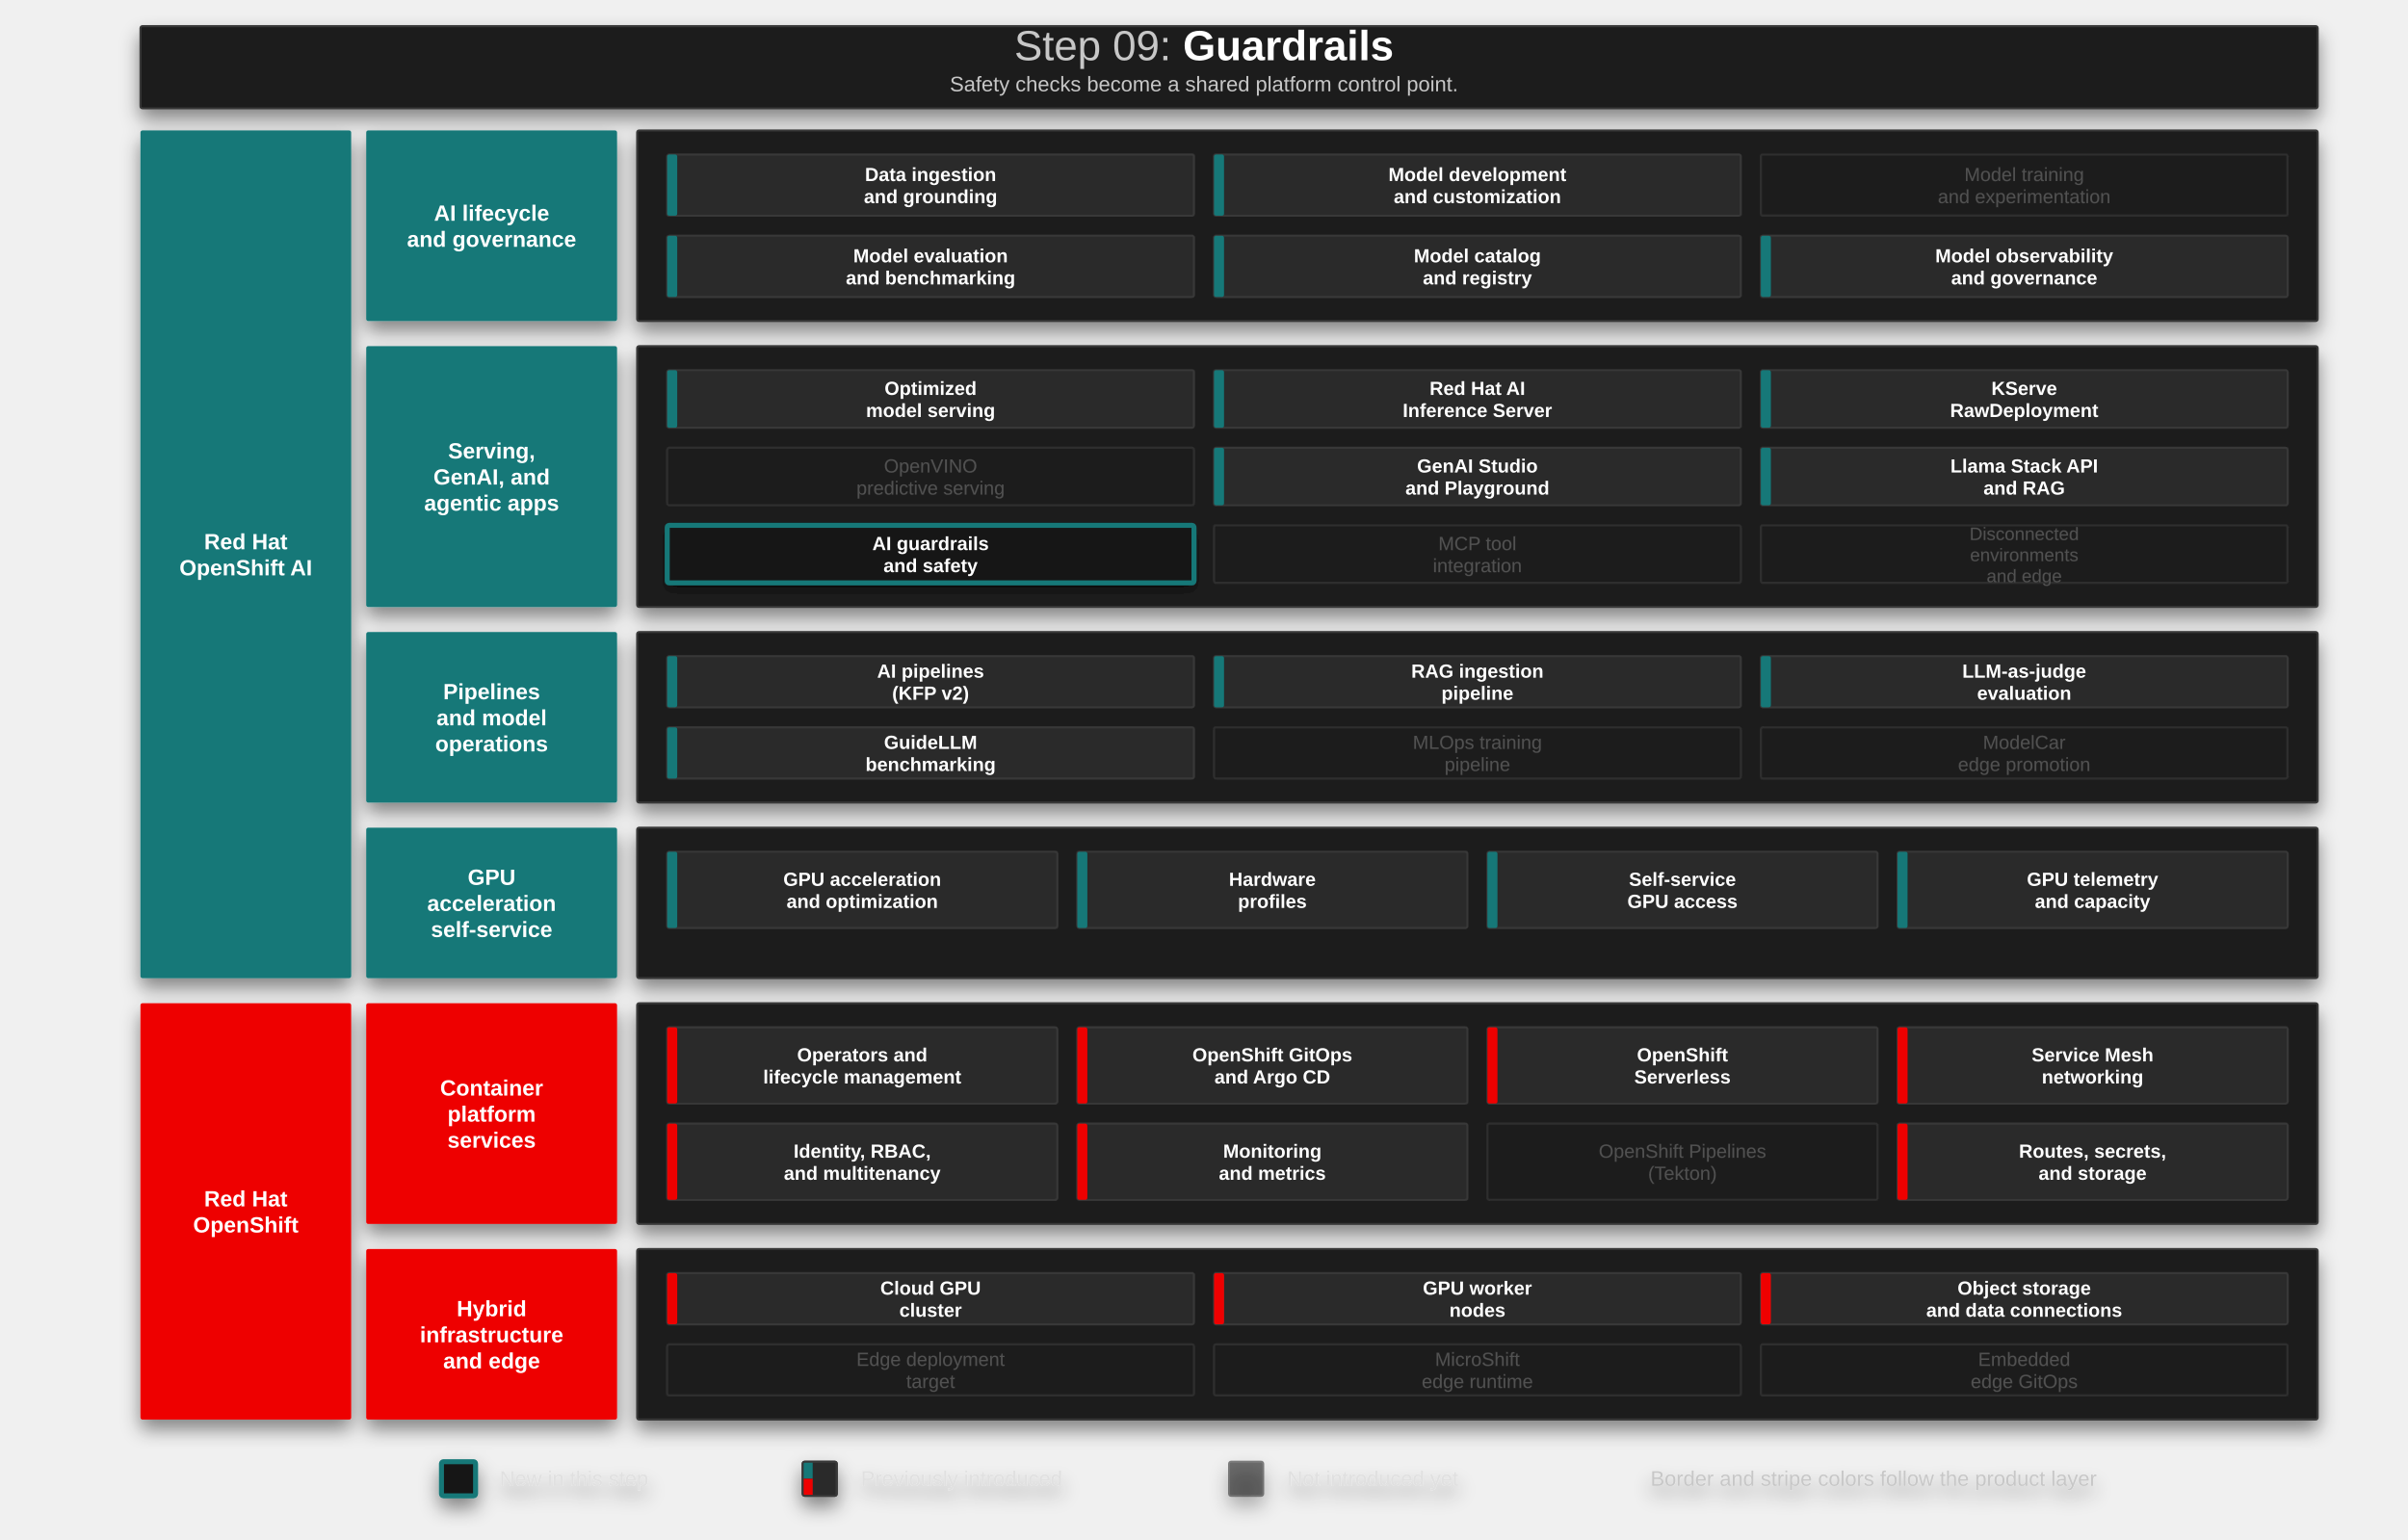
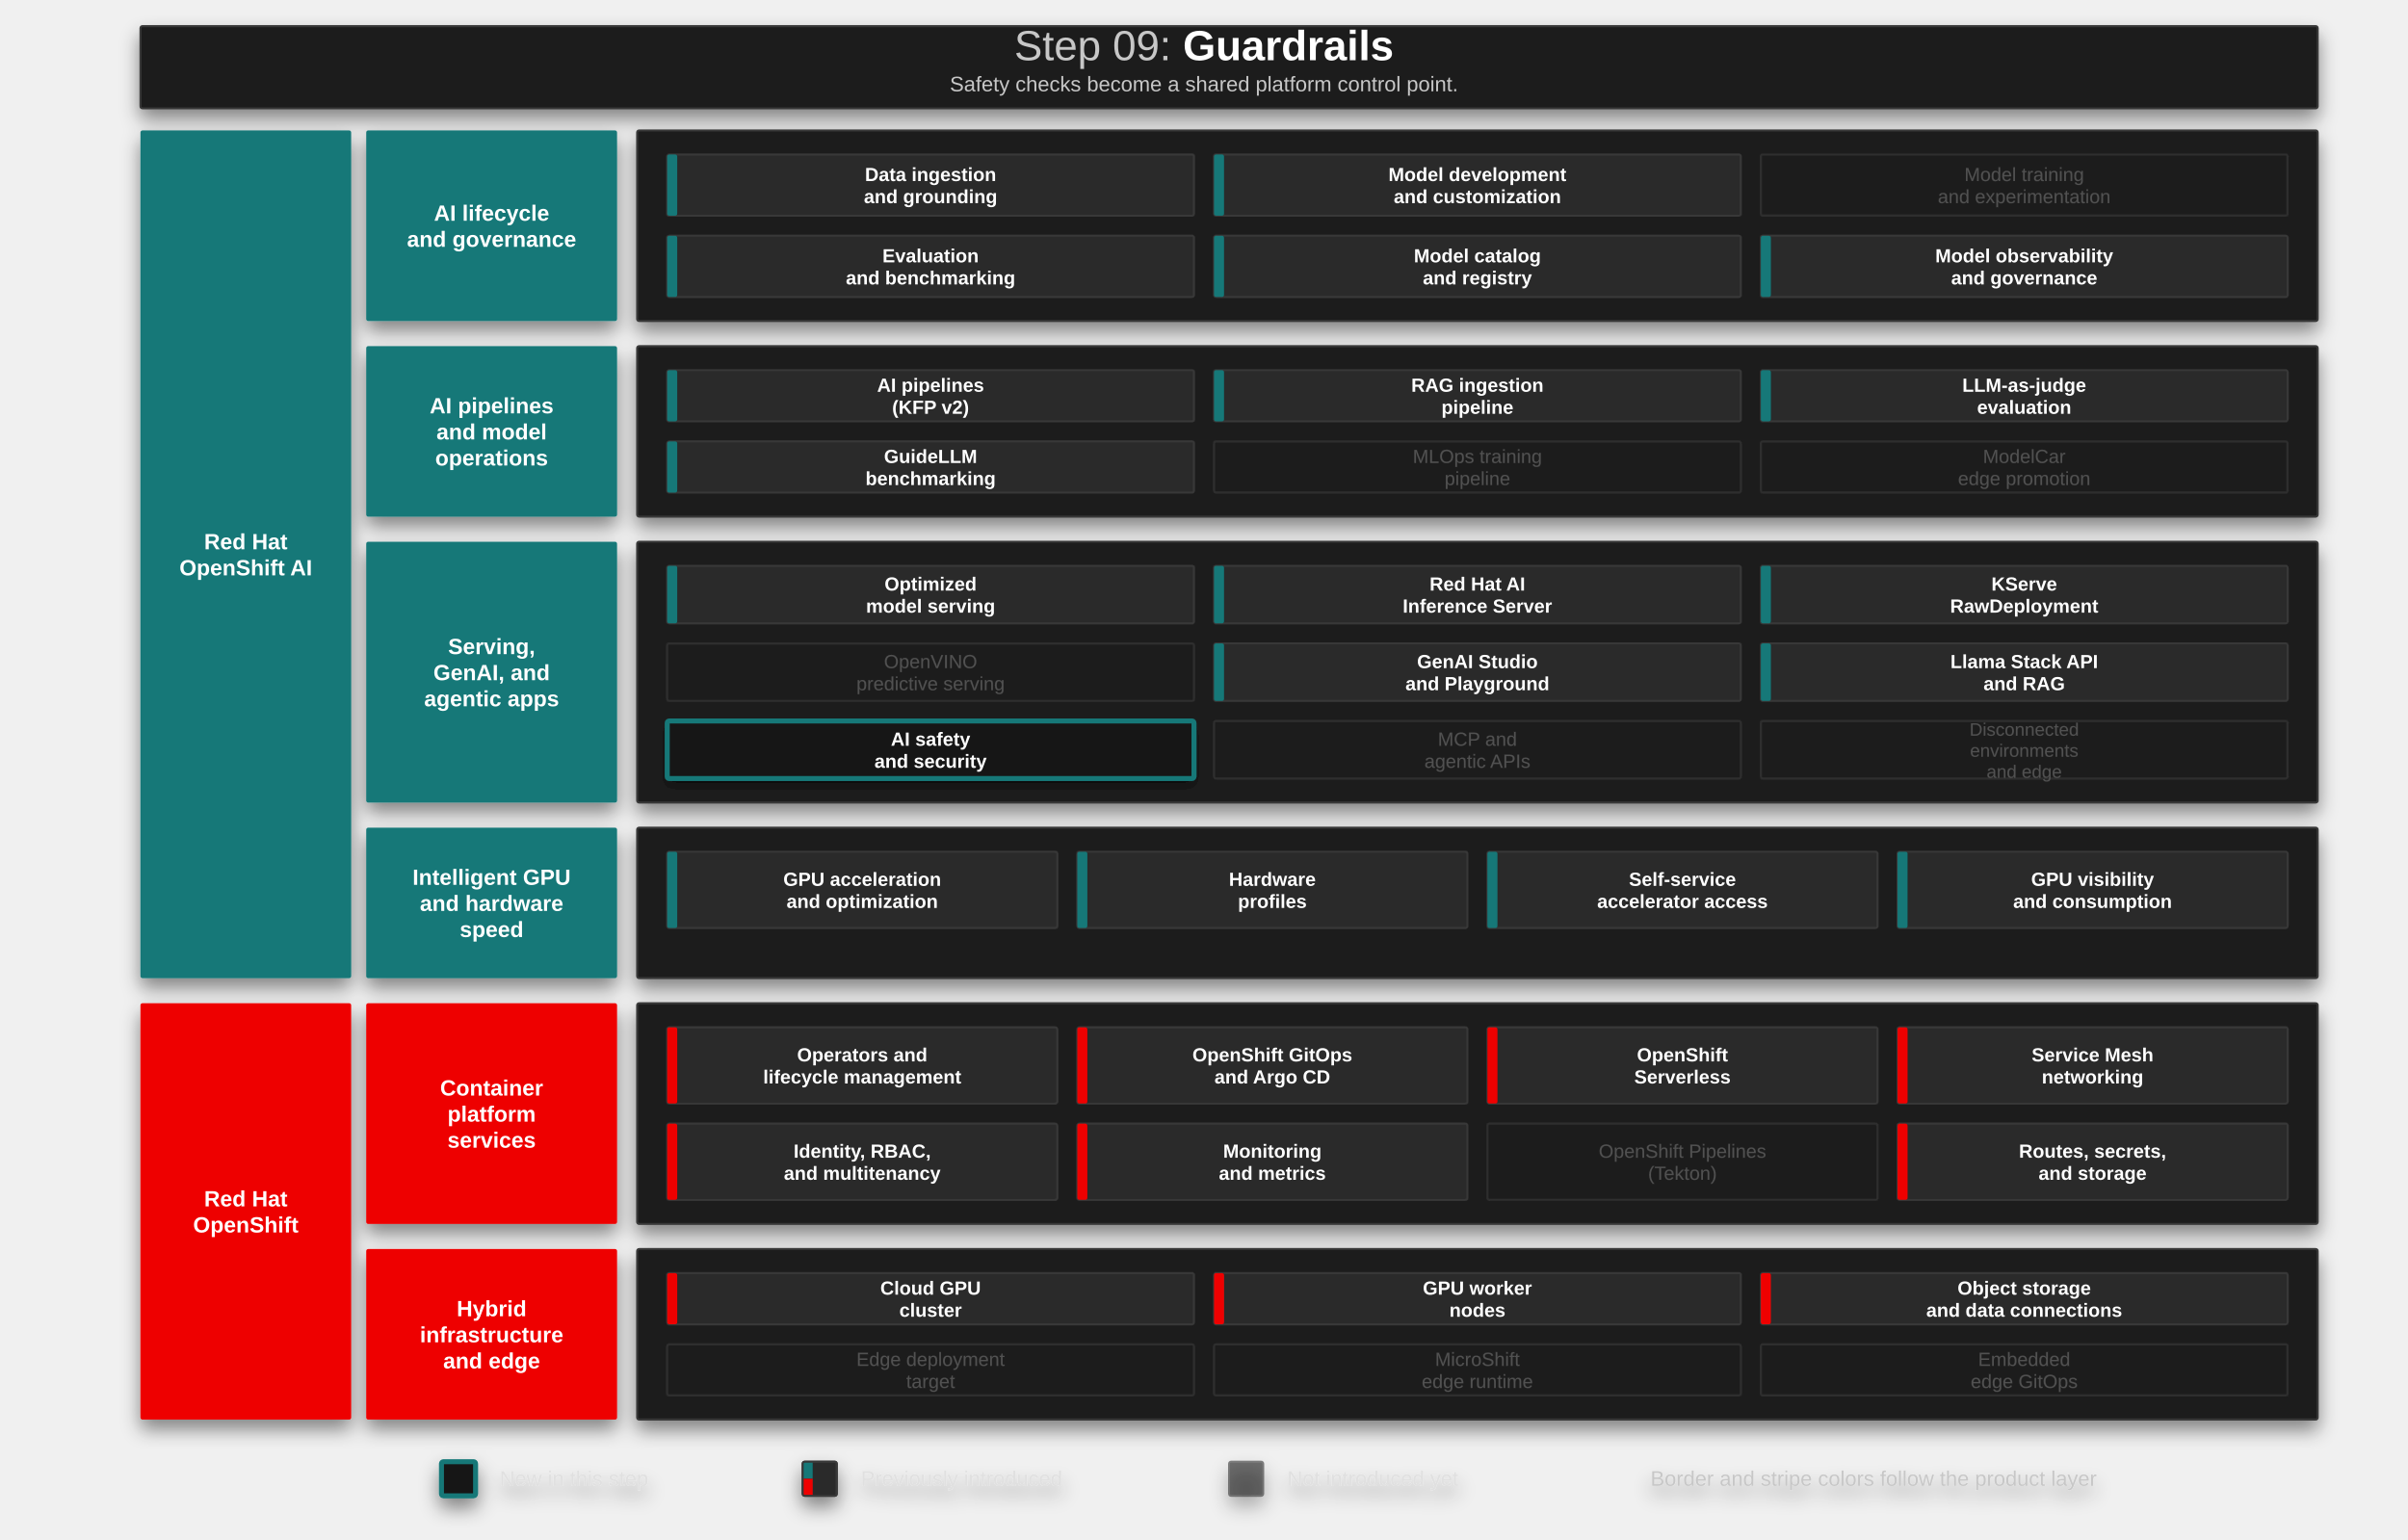
<svg xmlns="http://www.w3.org/2000/svg" width="2400" height="1535" viewBox="0 0 2400 1535" role="img" aria-labelledby="title desc">
  <style>.display{font-family:'Red Hat Display','Arial',sans-serif}.body{font-family:'Red Hat Text','Arial',sans-serif}</style>
  <defs>
    <filter id="lift" x="-20%" y="-20%" width="140%" height="140%">
      <feDropShadow dx="0" dy="6" stdDeviation="5" flood-color="#000" flood-opacity="0.55" />
    </filter>
    <filter id="panelShadow" x="-8%" y="-8%" width="116%" height="116%">
      <feDropShadow dx="0" dy="10" stdDeviation="9" flood-color="#000" flood-opacity="0.45" />
    </filter>
  </defs>
  <g filter="url(#panelShadow)">
    <rect x="140" y="26" width="2170" height="82" rx="2" fill="#1f1f1f" stroke="#383838" stroke-width="2" />
    <text x="1200.0" y="60" class="display" font-size="42" fill="#ffffff" font-weight="700" text-anchor="middle">
      <tspan fill="#c7c7c7" font-weight="500">Step 09:</tspan> Guardrails</text>
    <text x="1200.0" y="91" class="body" font-size="21" fill="#c7c7c7" text-anchor="middle">Safety checks become a shared platform control point.</text>
    <rect x="140" y="130" width="210" height="845" rx="2" fill="#147878" stroke="#147878" stroke-width="0" />
    <text x="245.0" y="547.5" class="body" font-size="22" fill="#ffffff" font-weight="700" text-anchor="middle">Red Hat</text>
    <text x="245.0" y="573.5" class="body" font-size="22" fill="#ffffff" font-weight="700" text-anchor="middle">OpenShift AI</text>
    <rect x="140" y="1000" width="210" height="415" rx="2" fill="#ee0000" stroke="#ee0000" stroke-width="0" />
    <text x="245.0" y="1202.5" class="body" font-size="22" fill="#ffffff" font-weight="700" text-anchor="middle">Red Hat</text>
    <text x="245.0" y="1228.5" class="body" font-size="22" fill="#ffffff" font-weight="700" text-anchor="middle">OpenShift</text>
    <rect x="365" y="130" width="250" height="190" rx="2" fill="#147878" stroke="#147878" stroke-width="0" />
    <text x="490.0" y="220.0" class="body" font-size="22" fill="#ffffff" font-weight="700" text-anchor="middle">AI lifecycle</text>
    <text x="490.0" y="246.0" class="body" font-size="22" fill="#ffffff" font-weight="700" text-anchor="middle">and governance</text>
    <rect x="635" y="130" width="1675" height="190" rx="2" fill="#1f1f1f" stroke="#383838" stroke-width="2" />
    <g>
      <rect x="665.0" y="154.0" width="525.0" height="61.0" rx="2" fill="#292929" stroke="#383838" stroke-width="2.0" />
      <rect x="665.0" y="154.0" width="10" height="61.0" rx="2" fill="#147878" stroke="#147878" stroke-width="0" />
      <text x="927.5" y="180.5" class="body" font-size="19" fill="#ffffff" font-weight="550" text-anchor="middle">Data ingestion</text>
      <text x="927.5" y="202.5" class="body" font-size="19" fill="#ffffff" font-weight="550" text-anchor="middle">and grounding</text>
    </g>
    <g>
      <rect x="1210.0" y="154.0" width="525.0" height="61.0" rx="2" fill="#292929" stroke="#383838" stroke-width="2.0" />
      <rect x="1210.0" y="154.0" width="10" height="61.0" rx="2" fill="#147878" stroke="#147878" stroke-width="0" />
      <text x="1472.5" y="180.5" class="body" font-size="19" fill="#ffffff" font-weight="550" text-anchor="middle">Model development</text>
      <text x="1472.5" y="202.5" class="body" font-size="19" fill="#ffffff" font-weight="550" text-anchor="middle">and customization</text>
    </g>
    <g opacity="0.62">
      <rect x="1755.0" y="154.0" width="525.0" height="61.0" rx="2" fill="#1f1f1f" stroke="#383838" stroke-width="2.0" />
      <text x="2017.5" y="180.5" class="body" font-size="19" fill="#707070" font-weight="450" text-anchor="middle">Model training</text>
      <text x="2017.5" y="202.5" class="body" font-size="19" fill="#707070" font-weight="450" text-anchor="middle">and experimentation</text>
    </g>
    <g>
      <rect x="665.0" y="235.0" width="525.0" height="61.0" rx="2" fill="#292929" stroke="#383838" stroke-width="2.0" />
      <rect x="665.0" y="235.0" width="10" height="61.0" rx="2" fill="#147878" stroke="#147878" stroke-width="0" />
-       <text x="927.5" y="261.5" class="body" font-size="19" fill="#ffffff" font-weight="550" text-anchor="middle">Model evaluation</text>
+       <text x="927.5" y="261.5" class="body" font-size="19" fill="#ffffff" font-weight="550" text-anchor="middle">Evaluation</text>
      <text x="927.5" y="283.5" class="body" font-size="19" fill="#ffffff" font-weight="550" text-anchor="middle">and benchmarking</text>
    </g>
    <g>
      <rect x="1210.0" y="235.0" width="525.0" height="61.0" rx="2" fill="#292929" stroke="#383838" stroke-width="2.0" />
      <rect x="1210.0" y="235.0" width="10" height="61.0" rx="2" fill="#147878" stroke="#147878" stroke-width="0" />
      <text x="1472.5" y="261.5" class="body" font-size="19" fill="#ffffff" font-weight="550" text-anchor="middle">Model catalog</text>
      <text x="1472.5" y="283.5" class="body" font-size="19" fill="#ffffff" font-weight="550" text-anchor="middle">and registry</text>
    </g>
    <g>
      <rect x="1755.0" y="235.0" width="525.0" height="61.0" rx="2" fill="#292929" stroke="#383838" stroke-width="2.0" />
      <rect x="1755.0" y="235.0" width="10" height="61.0" rx="2" fill="#147878" stroke="#147878" stroke-width="0" />
      <text x="2017.5" y="261.5" class="body" font-size="19" fill="#ffffff" font-weight="550" text-anchor="middle">Model observability</text>
      <text x="2017.5" y="283.5" class="body" font-size="19" fill="#ffffff" font-weight="550" text-anchor="middle">and governance</text>
    </g>
-     <rect x="365" y="345" width="250" height="260" rx="2" fill="#147878" stroke="#147878" stroke-width="0" />
-     <text x="490.0" y="457.0" class="body" font-size="22" fill="#ffffff" font-weight="700" text-anchor="middle">Serving,</text>
-     <text x="490.0" y="483.0" class="body" font-size="22" fill="#ffffff" font-weight="700" text-anchor="middle">GenAI, and</text>
-     <text x="490.0" y="509.0" class="body" font-size="22" fill="#ffffff" font-weight="700" text-anchor="middle">agentic apps</text>
-     <rect x="635" y="345" width="1675" height="260" rx="2" fill="#1f1f1f" stroke="#383838" stroke-width="2" />
-     <g>
-       <rect x="665.0" y="369.0" width="525.0" height="57.333" rx="2" fill="#292929" stroke="#383838" stroke-width="2.0" />
-       <rect x="665.0" y="369.0" width="10" height="57.333" rx="2" fill="#147878" stroke="#147878" stroke-width="0" />
-       <text x="927.5" y="393.667" class="body" font-size="19" fill="#ffffff" font-weight="550" text-anchor="middle">Optimized</text>
-       <text x="927.5" y="415.667" class="body" font-size="19" fill="#ffffff" font-weight="550" text-anchor="middle">model serving</text>
-     </g>
-     <g>
-       <rect x="1210.0" y="369.0" width="525.0" height="57.333" rx="2" fill="#292929" stroke="#383838" stroke-width="2.0" />
-       <rect x="1210.0" y="369.0" width="10" height="57.333" rx="2" fill="#147878" stroke="#147878" stroke-width="0" />
-       <text x="1472.5" y="393.667" class="body" font-size="19" fill="#ffffff" font-weight="550" text-anchor="middle">Red Hat AI</text>
-       <text x="1472.5" y="415.667" class="body" font-size="19" fill="#ffffff" font-weight="550" text-anchor="middle">Inference Server</text>
-     </g>
-     <g>
-       <rect x="1755.0" y="369.0" width="525.0" height="57.333" rx="2" fill="#292929" stroke="#383838" stroke-width="2.0" />
-       <rect x="1755.0" y="369.0" width="10" height="57.333" rx="2" fill="#147878" stroke="#147878" stroke-width="0" />
-       <text x="2017.5" y="393.667" class="body" font-size="19" fill="#ffffff" font-weight="550" text-anchor="middle">KServe</text>
-       <text x="2017.5" y="415.667" class="body" font-size="19" fill="#ffffff" font-weight="550" text-anchor="middle">RawDeployment</text>
-     </g>
-     <g opacity="0.62">
-       <rect x="665.0" y="446.333" width="525.0" height="57.333" rx="2" fill="#1f1f1f" stroke="#383838" stroke-width="2.0" />
-       <text x="927.5" y="471" class="body" font-size="19" fill="#707070" font-weight="450" text-anchor="middle">OpenVINO</text>
-       <text x="927.5" y="493" class="body" font-size="19" fill="#707070" font-weight="450" text-anchor="middle">predictive serving</text>
-     </g>
-     <g>
-       <rect x="1210.0" y="446.333" width="525.0" height="57.333" rx="2" fill="#292929" stroke="#383838" stroke-width="2.0" />
-       <rect x="1210.0" y="446.333" width="10" height="57.333" rx="2" fill="#147878" stroke="#147878" stroke-width="0" />
-       <text x="1472.5" y="471" class="body" font-size="19" fill="#ffffff" font-weight="550" text-anchor="middle">GenAI Studio</text>
-       <text x="1472.5" y="493" class="body" font-size="19" fill="#ffffff" font-weight="550" text-anchor="middle">and Playground</text>
-     </g>
-     <g>
-       <rect x="1755.0" y="446.333" width="525.0" height="57.333" rx="2" fill="#292929" stroke="#383838" stroke-width="2.0" />
-       <rect x="1755.0" y="446.333" width="10" height="57.333" rx="2" fill="#147878" stroke="#147878" stroke-width="0" />
-       <text x="2017.5" y="471" class="body" font-size="19" fill="#ffffff" font-weight="550" text-anchor="middle">Llama Stack API</text>
-       <text x="2017.5" y="493" class="body" font-size="19" fill="#ffffff" font-weight="550" text-anchor="middle">and RAG</text>
+     <rect x="365" y="345" width="250" height="170" rx="2" fill="#147878" stroke="#147878" stroke-width="0" />
+     <text x="490.0" y="412.0" class="body" font-size="22" fill="#ffffff" font-weight="700" text-anchor="middle">AI pipelines</text>
+     <text x="490.0" y="438.0" class="body" font-size="22" fill="#ffffff" font-weight="700" text-anchor="middle">and model</text>
+     <text x="490.0" y="464.0" class="body" font-size="22" fill="#ffffff" font-weight="700" text-anchor="middle">operations</text>
+     <rect x="635" y="345" width="1675" height="170" rx="2" fill="#1f1f1f" stroke="#383838" stroke-width="2" />
+     <g>
+       <rect x="665.0" y="369.0" width="525.0" height="51.0" rx="2" fill="#292929" stroke="#383838" stroke-width="2.0" />
+       <rect x="665.0" y="369.0" width="10" height="51.0" rx="2" fill="#147878" stroke="#147878" stroke-width="0" />
+       <text x="927.5" y="390.5" class="body" font-size="19" fill="#ffffff" font-weight="550" text-anchor="middle">AI pipelines</text>
+       <text x="927.5" y="412.5" class="body" font-size="19" fill="#ffffff" font-weight="550" text-anchor="middle">(KFP v2)</text>
+     </g>
+     <g>
+       <rect x="1210.0" y="369.0" width="525.0" height="51.0" rx="2" fill="#292929" stroke="#383838" stroke-width="2.0" />
+       <rect x="1210.0" y="369.0" width="10" height="51.0" rx="2" fill="#147878" stroke="#147878" stroke-width="0" />
+       <text x="1472.5" y="390.5" class="body" font-size="19" fill="#ffffff" font-weight="550" text-anchor="middle">RAG ingestion</text>
+       <text x="1472.5" y="412.5" class="body" font-size="19" fill="#ffffff" font-weight="550" text-anchor="middle">pipeline</text>
+     </g>
+     <g>
+       <rect x="1755.0" y="369.0" width="525.0" height="51.0" rx="2" fill="#292929" stroke="#383838" stroke-width="2.0" />
+       <rect x="1755.0" y="369.0" width="10" height="51.0" rx="2" fill="#147878" stroke="#147878" stroke-width="0" />
+       <text x="2017.5" y="390.5" class="body" font-size="19" fill="#ffffff" font-weight="550" text-anchor="middle">LLM-as-judge</text>
+       <text x="2017.5" y="412.5" class="body" font-size="19" fill="#ffffff" font-weight="550" text-anchor="middle">evaluation</text>
+     </g>
+     <g>
+       <rect x="665.0" y="440.0" width="525.0" height="51.0" rx="2" fill="#292929" stroke="#383838" stroke-width="2.0" />
+       <rect x="665.0" y="440.0" width="10" height="51.0" rx="2" fill="#147878" stroke="#147878" stroke-width="0" />
+       <text x="927.5" y="461.5" class="body" font-size="19" fill="#ffffff" font-weight="550" text-anchor="middle">GuideLLM</text>
+       <text x="927.5" y="483.5" class="body" font-size="19" fill="#ffffff" font-weight="550" text-anchor="middle">benchmarking</text>
+     </g>
+     <g opacity="0.62">
+       <rect x="1210.0" y="440.0" width="525.0" height="51.0" rx="2" fill="#1f1f1f" stroke="#383838" stroke-width="2.0" />
+       <text x="1472.5" y="461.5" class="body" font-size="19" fill="#707070" font-weight="450" text-anchor="middle">MLOps training</text>
+       <text x="1472.5" y="483.5" class="body" font-size="19" fill="#707070" font-weight="450" text-anchor="middle">pipeline</text>
+     </g>
+     <g opacity="0.62">
+       <rect x="1755.0" y="440.0" width="525.0" height="51.0" rx="2" fill="#1f1f1f" stroke="#383838" stroke-width="2.0" />
+       <text x="2017.5" y="461.5" class="body" font-size="19" fill="#707070" font-weight="450" text-anchor="middle">ModelCar</text>
+       <text x="2017.5" y="483.5" class="body" font-size="19" fill="#707070" font-weight="450" text-anchor="middle">edge promotion</text>
+     </g>
+     <rect x="365" y="540" width="250" height="260" rx="2" fill="#147878" stroke="#147878" stroke-width="0" />
+     <text x="490.0" y="652.0" class="body" font-size="22" fill="#ffffff" font-weight="700" text-anchor="middle">Serving,</text>
+     <text x="490.0" y="678.0" class="body" font-size="22" fill="#ffffff" font-weight="700" text-anchor="middle">GenAI, and</text>
+     <text x="490.0" y="704.0" class="body" font-size="22" fill="#ffffff" font-weight="700" text-anchor="middle">agentic apps</text>
+     <rect x="635" y="540" width="1675" height="260" rx="2" fill="#1f1f1f" stroke="#383838" stroke-width="2" />
+     <g>
+       <rect x="665.0" y="564.0" width="525.0" height="57.333" rx="2" fill="#292929" stroke="#383838" stroke-width="2.0" />
+       <rect x="665.0" y="564.0" width="10" height="57.333" rx="2" fill="#147878" stroke="#147878" stroke-width="0" />
+       <text x="927.5" y="588.667" class="body" font-size="19" fill="#ffffff" font-weight="550" text-anchor="middle">Optimized</text>
+       <text x="927.5" y="610.667" class="body" font-size="19" fill="#ffffff" font-weight="550" text-anchor="middle">model serving</text>
+     </g>
+     <g>
+       <rect x="1210.0" y="564.0" width="525.0" height="57.333" rx="2" fill="#292929" stroke="#383838" stroke-width="2.0" />
+       <rect x="1210.0" y="564.0" width="10" height="57.333" rx="2" fill="#147878" stroke="#147878" stroke-width="0" />
+       <text x="1472.5" y="588.667" class="body" font-size="19" fill="#ffffff" font-weight="550" text-anchor="middle">Red Hat AI</text>
+       <text x="1472.5" y="610.667" class="body" font-size="19" fill="#ffffff" font-weight="550" text-anchor="middle">Inference Server</text>
+     </g>
+     <g>
+       <rect x="1755.0" y="564.0" width="525.0" height="57.333" rx="2" fill="#292929" stroke="#383838" stroke-width="2.0" />
+       <rect x="1755.0" y="564.0" width="10" height="57.333" rx="2" fill="#147878" stroke="#147878" stroke-width="0" />
+       <text x="2017.5" y="588.667" class="body" font-size="19" fill="#ffffff" font-weight="550" text-anchor="middle">KServe</text>
+       <text x="2017.5" y="610.667" class="body" font-size="19" fill="#ffffff" font-weight="550" text-anchor="middle">RawDeployment</text>
+     </g>
+     <g opacity="0.62">
+       <rect x="665.0" y="641.333" width="525.0" height="57.333" rx="2" fill="#1f1f1f" stroke="#383838" stroke-width="2.0" />
+       <text x="927.5" y="666.0" class="body" font-size="19" fill="#707070" font-weight="450" text-anchor="middle">OpenVINO</text>
+       <text x="927.5" y="688.0" class="body" font-size="19" fill="#707070" font-weight="450" text-anchor="middle">predictive serving</text>
+     </g>
+     <g>
+       <rect x="1210.0" y="641.333" width="525.0" height="57.333" rx="2" fill="#292929" stroke="#383838" stroke-width="2.0" />
+       <rect x="1210.0" y="641.333" width="10" height="57.333" rx="2" fill="#147878" stroke="#147878" stroke-width="0" />
+       <text x="1472.5" y="666.0" class="body" font-size="19" fill="#ffffff" font-weight="550" text-anchor="middle">GenAI Studio</text>
+       <text x="1472.5" y="688.0" class="body" font-size="19" fill="#ffffff" font-weight="550" text-anchor="middle">and Playground</text>
+     </g>
+     <g>
+       <rect x="1755.0" y="641.333" width="525.0" height="57.333" rx="2" fill="#292929" stroke="#383838" stroke-width="2.0" />
+       <rect x="1755.0" y="641.333" width="10" height="57.333" rx="2" fill="#147878" stroke="#147878" stroke-width="0" />
+       <text x="2017.5" y="666.0" class="body" font-size="19" fill="#ffffff" font-weight="550" text-anchor="middle">Llama Stack API</text>
+       <text x="2017.5" y="688.0" class="body" font-size="19" fill="#ffffff" font-weight="550" text-anchor="middle">and RAG</text>
    </g>
    <g filter="url(#lift)">
-       <rect x="665.0" y="523.667" width="525.0" height="57.333" rx="2" fill="#151515" stroke="#147878" stroke-width="5.0" />
-       <text x="927.5" y="548.333" class="body" font-size="19" fill="#ffffff" font-weight="700" text-anchor="middle">AI guardrails</text>
-       <text x="927.5" y="570.333" class="body" font-size="19" fill="#ffffff" font-weight="700" text-anchor="middle">and safety</text>
-     </g>
-     <g opacity="0.62">
-       <rect x="1210.0" y="523.667" width="525.0" height="57.333" rx="2" fill="#1f1f1f" stroke="#383838" stroke-width="2.0" />
-       <text x="1472.5" y="548.333" class="body" font-size="19" fill="#707070" font-weight="450" text-anchor="middle">MCP tool</text>
-       <text x="1472.5" y="570.333" class="body" font-size="19" fill="#707070" font-weight="450" text-anchor="middle">integration</text>
-     </g>
-     <g opacity="0.62">
-       <rect x="1755.0" y="523.667" width="525.0" height="57.333" rx="2" fill="#1f1f1f" stroke="#383838" stroke-width="2.0" />
-       <text x="2017.5" y="538.333" class="body" font-size="18" fill="#707070" font-weight="450" text-anchor="middle">Disconnected</text>
-       <text x="2017.5" y="559.333" class="body" font-size="18" fill="#707070" font-weight="450" text-anchor="middle">environments</text>
-       <text x="2017.5" y="580.333" class="body" font-size="18" fill="#707070" font-weight="450" text-anchor="middle">and edge</text>
-     </g>
-     <rect x="365" y="630" width="250" height="170" rx="2" fill="#147878" stroke="#147878" stroke-width="0" />
-     <text x="490.0" y="697.0" class="body" font-size="22" fill="#ffffff" font-weight="700" text-anchor="middle">Pipelines</text>
-     <text x="490.0" y="723.0" class="body" font-size="22" fill="#ffffff" font-weight="700" text-anchor="middle">and model</text>
-     <text x="490.0" y="749.0" class="body" font-size="22" fill="#ffffff" font-weight="700" text-anchor="middle">operations</text>
-     <rect x="635" y="630" width="1675" height="170" rx="2" fill="#1f1f1f" stroke="#383838" stroke-width="2" />
-     <g>
-       <rect x="665.0" y="654.0" width="525.0" height="51.0" rx="2" fill="#292929" stroke="#383838" stroke-width="2.0" />
-       <rect x="665.0" y="654.0" width="10" height="51.0" rx="2" fill="#147878" stroke="#147878" stroke-width="0" />
-       <text x="927.5" y="675.5" class="body" font-size="19" fill="#ffffff" font-weight="550" text-anchor="middle">AI pipelines</text>
-       <text x="927.5" y="697.5" class="body" font-size="19" fill="#ffffff" font-weight="550" text-anchor="middle">(KFP v2)</text>
-     </g>
-     <g>
-       <rect x="1210.0" y="654.0" width="525.0" height="51.0" rx="2" fill="#292929" stroke="#383838" stroke-width="2.0" />
-       <rect x="1210.0" y="654.0" width="10" height="51.0" rx="2" fill="#147878" stroke="#147878" stroke-width="0" />
-       <text x="1472.5" y="675.5" class="body" font-size="19" fill="#ffffff" font-weight="550" text-anchor="middle">RAG ingestion</text>
-       <text x="1472.5" y="697.5" class="body" font-size="19" fill="#ffffff" font-weight="550" text-anchor="middle">pipeline</text>
-     </g>
-     <g>
-       <rect x="1755.0" y="654.0" width="525.0" height="51.0" rx="2" fill="#292929" stroke="#383838" stroke-width="2.0" />
-       <rect x="1755.0" y="654.0" width="10" height="51.0" rx="2" fill="#147878" stroke="#147878" stroke-width="0" />
-       <text x="2017.5" y="675.5" class="body" font-size="19" fill="#ffffff" font-weight="550" text-anchor="middle">LLM-as-judge</text>
-       <text x="2017.5" y="697.5" class="body" font-size="19" fill="#ffffff" font-weight="550" text-anchor="middle">evaluation</text>
-     </g>
-     <g>
-       <rect x="665.0" y="725.0" width="525.0" height="51.0" rx="2" fill="#292929" stroke="#383838" stroke-width="2.0" />
-       <rect x="665.0" y="725.0" width="10" height="51.0" rx="2" fill="#147878" stroke="#147878" stroke-width="0" />
-       <text x="927.5" y="746.5" class="body" font-size="19" fill="#ffffff" font-weight="550" text-anchor="middle">GuideLLM</text>
-       <text x="927.5" y="768.5" class="body" font-size="19" fill="#ffffff" font-weight="550" text-anchor="middle">benchmarking</text>
-     </g>
-     <g opacity="0.62">
-       <rect x="1210.0" y="725.0" width="525.0" height="51.0" rx="2" fill="#1f1f1f" stroke="#383838" stroke-width="2.0" />
-       <text x="1472.5" y="746.5" class="body" font-size="19" fill="#707070" font-weight="450" text-anchor="middle">MLOps training</text>
-       <text x="1472.5" y="768.5" class="body" font-size="19" fill="#707070" font-weight="450" text-anchor="middle">pipeline</text>
-     </g>
-     <g opacity="0.62">
-       <rect x="1755.0" y="725.0" width="525.0" height="51.0" rx="2" fill="#1f1f1f" stroke="#383838" stroke-width="2.0" />
-       <text x="2017.5" y="746.5" class="body" font-size="19" fill="#707070" font-weight="450" text-anchor="middle">ModelCar</text>
-       <text x="2017.5" y="768.5" class="body" font-size="19" fill="#707070" font-weight="450" text-anchor="middle">edge promotion</text>
+       <rect x="665.0" y="718.667" width="525.0" height="57.333" rx="2" fill="#151515" stroke="#147878" stroke-width="5.0" />
+       <text x="927.5" y="743.333" class="body" font-size="19" fill="#ffffff" font-weight="700" text-anchor="middle">AI safety</text>
+       <text x="927.5" y="765.333" class="body" font-size="19" fill="#ffffff" font-weight="700" text-anchor="middle">and security</text>
+     </g>
+     <g opacity="0.62">
+       <rect x="1210.0" y="718.667" width="525.0" height="57.333" rx="2" fill="#1f1f1f" stroke="#383838" stroke-width="2.0" />
+       <text x="1472.5" y="743.333" class="body" font-size="19" fill="#707070" font-weight="450" text-anchor="middle">MCP and</text>
+       <text x="1472.5" y="765.333" class="body" font-size="19" fill="#707070" font-weight="450" text-anchor="middle">agentic APIs</text>
+     </g>
+     <g opacity="0.62">
+       <rect x="1755.0" y="718.667" width="525.0" height="57.333" rx="2" fill="#1f1f1f" stroke="#383838" stroke-width="2.0" />
+       <text x="2017.5" y="733.333" class="body" font-size="18" fill="#707070" font-weight="450" text-anchor="middle">Disconnected</text>
+       <text x="2017.5" y="754.333" class="body" font-size="18" fill="#707070" font-weight="450" text-anchor="middle">environments</text>
+       <text x="2017.5" y="775.333" class="body" font-size="18" fill="#707070" font-weight="450" text-anchor="middle">and edge</text>
    </g>
    <rect x="365" y="825" width="250" height="150" rx="2" fill="#147878" stroke="#147878" stroke-width="0" />
-     <text x="490.0" y="882.0" class="body" font-size="22" fill="#ffffff" font-weight="700" text-anchor="middle">GPU</text>
-     <text x="490.0" y="908.0" class="body" font-size="22" fill="#ffffff" font-weight="700" text-anchor="middle">acceleration</text>
-     <text x="490.0" y="934.0" class="body" font-size="22" fill="#ffffff" font-weight="700" text-anchor="middle">self-service</text>
+     <text x="490.0" y="882.0" class="body" font-size="22" fill="#ffffff" font-weight="700" text-anchor="middle">Intelligent GPU</text>
+     <text x="490.0" y="908.0" class="body" font-size="22" fill="#ffffff" font-weight="700" text-anchor="middle">and hardware</text>
+     <text x="490.0" y="934.0" class="body" font-size="22" fill="#ffffff" font-weight="700" text-anchor="middle">speed</text>
    <rect x="635" y="825" width="1675" height="150" rx="2" fill="#1f1f1f" stroke="#383838" stroke-width="2" />
    <g>
      <rect x="665.0" y="849" width="388.75" height="76" rx="2" fill="#292929" stroke="#383838" stroke-width="2.0" />
      <rect x="665.0" y="849" width="10" height="76" rx="2" fill="#147878" stroke="#147878" stroke-width="0" />
      <text x="859.375" y="883.0" class="body" font-size="19" fill="#ffffff" font-weight="550" text-anchor="middle">GPU acceleration</text>
      <text x="859.375" y="905.0" class="body" font-size="19" fill="#ffffff" font-weight="550" text-anchor="middle">and optimization</text>
    </g>
    <g>
      <rect x="1073.75" y="849" width="388.75" height="76" rx="2" fill="#292929" stroke="#383838" stroke-width="2.0" />
      <rect x="1073.75" y="849" width="10" height="76" rx="2" fill="#147878" stroke="#147878" stroke-width="0" />
      <text x="1268.125" y="883.0" class="body" font-size="19" fill="#ffffff" font-weight="550" text-anchor="middle">Hardware</text>
      <text x="1268.125" y="905.0" class="body" font-size="19" fill="#ffffff" font-weight="550" text-anchor="middle">profiles</text>
    </g>
    <g>
      <rect x="1482.5" y="849" width="388.75" height="76" rx="2" fill="#292929" stroke="#383838" stroke-width="2.0" />
      <rect x="1482.5" y="849" width="10" height="76" rx="2" fill="#147878" stroke="#147878" stroke-width="0" />
      <text x="1676.875" y="883.0" class="body" font-size="19" fill="#ffffff" font-weight="550" text-anchor="middle">Self-service</text>
-       <text x="1676.875" y="905.0" class="body" font-size="19" fill="#ffffff" font-weight="550" text-anchor="middle">GPU access</text>
+       <text x="1676.875" y="905.0" class="body" font-size="19" fill="#ffffff" font-weight="550" text-anchor="middle">accelerator access</text>
    </g>
    <g>
      <rect x="1891.25" y="849" width="388.75" height="76" rx="2" fill="#292929" stroke="#383838" stroke-width="2.0" />
      <rect x="1891.25" y="849" width="10" height="76" rx="2" fill="#147878" stroke="#147878" stroke-width="0" />
-       <text x="2085.625" y="883.0" class="body" font-size="19" fill="#ffffff" font-weight="550" text-anchor="middle">GPU telemetry</text>
-       <text x="2085.625" y="905.0" class="body" font-size="19" fill="#ffffff" font-weight="550" text-anchor="middle">and capacity</text>
+       <text x="2085.625" y="883.0" class="body" font-size="19" fill="#ffffff" font-weight="550" text-anchor="middle">GPU visibility</text>
+       <text x="2085.625" y="905.0" class="body" font-size="19" fill="#ffffff" font-weight="550" text-anchor="middle">and consumption</text>
    </g>
    <rect x="365" y="1000" width="250" height="220" rx="2" fill="#ee0000" stroke="#ee0000" stroke-width="0" />
    <text x="490.0" y="1092.0" class="body" font-size="22" fill="#ffffff" font-weight="700" text-anchor="middle">Container</text>
    <text x="490.0" y="1118.0" class="body" font-size="22" fill="#ffffff" font-weight="700" text-anchor="middle">platform</text>
    <text x="490.0" y="1144.0" class="body" font-size="22" fill="#ffffff" font-weight="700" text-anchor="middle">services</text>
    <rect x="635" y="1000" width="1675" height="220" rx="2" fill="#1f1f1f" stroke="#383838" stroke-width="2" />
    <g>
      <rect x="665.0" y="1024" width="388.75" height="76" rx="2" fill="#292929" stroke="#383838" stroke-width="2.0" />
      <rect x="665.0" y="1024" width="10" height="76" rx="2" fill="#ee0000" stroke="#ee0000" stroke-width="0" />
      <text x="859.375" y="1058.0" class="body" font-size="19" fill="#ffffff" font-weight="550" text-anchor="middle">Operators and</text>
      <text x="859.375" y="1080.0" class="body" font-size="19" fill="#ffffff" font-weight="550" text-anchor="middle">lifecycle management</text>
    </g>
    <g>
      <rect x="1073.75" y="1024" width="388.75" height="76" rx="2" fill="#292929" stroke="#383838" stroke-width="2.0" />
      <rect x="1073.75" y="1024" width="10" height="76" rx="2" fill="#ee0000" stroke="#ee0000" stroke-width="0" />
      <text x="1268.125" y="1058.0" class="body" font-size="19" fill="#ffffff" font-weight="550" text-anchor="middle">OpenShift GitOps</text>
      <text x="1268.125" y="1080.0" class="body" font-size="19" fill="#ffffff" font-weight="550" text-anchor="middle">and Argo CD</text>
    </g>
    <g>
      <rect x="1482.5" y="1024" width="388.75" height="76" rx="2" fill="#292929" stroke="#383838" stroke-width="2.0" />
      <rect x="1482.5" y="1024" width="10" height="76" rx="2" fill="#ee0000" stroke="#ee0000" stroke-width="0" />
      <text x="1676.875" y="1058.0" class="body" font-size="19" fill="#ffffff" font-weight="550" text-anchor="middle">OpenShift</text>
      <text x="1676.875" y="1080.0" class="body" font-size="19" fill="#ffffff" font-weight="550" text-anchor="middle">Serverless</text>
    </g>
    <g>
      <rect x="1891.25" y="1024" width="388.75" height="76" rx="2" fill="#292929" stroke="#383838" stroke-width="2.0" />
      <rect x="1891.25" y="1024" width="10" height="76" rx="2" fill="#ee0000" stroke="#ee0000" stroke-width="0" />
      <text x="2085.625" y="1058.0" class="body" font-size="19" fill="#ffffff" font-weight="550" text-anchor="middle">Service Mesh</text>
      <text x="2085.625" y="1080.0" class="body" font-size="19" fill="#ffffff" font-weight="550" text-anchor="middle">networking</text>
    </g>
    <g>
      <rect x="665.0" y="1120" width="388.75" height="76" rx="2" fill="#292929" stroke="#383838" stroke-width="2.0" />
      <rect x="665.0" y="1120" width="10" height="76" rx="2" fill="#ee0000" stroke="#ee0000" stroke-width="0" />
      <text x="859.375" y="1154.0" class="body" font-size="19" fill="#ffffff" font-weight="550" text-anchor="middle">Identity, RBAC,</text>
      <text x="859.375" y="1176.0" class="body" font-size="19" fill="#ffffff" font-weight="550" text-anchor="middle">and multitenancy</text>
    </g>
    <g>
      <rect x="1073.75" y="1120" width="388.75" height="76" rx="2" fill="#292929" stroke="#383838" stroke-width="2.0" />
      <rect x="1073.75" y="1120" width="10" height="76" rx="2" fill="#ee0000" stroke="#ee0000" stroke-width="0" />
      <text x="1268.125" y="1154.0" class="body" font-size="19" fill="#ffffff" font-weight="550" text-anchor="middle">Monitoring</text>
      <text x="1268.125" y="1176.0" class="body" font-size="19" fill="#ffffff" font-weight="550" text-anchor="middle">and metrics</text>
    </g>
    <g opacity="0.62">
      <rect x="1482.5" y="1120" width="388.75" height="76" rx="2" fill="#1f1f1f" stroke="#383838" stroke-width="2.0" />
      <text x="1676.875" y="1154.0" class="body" font-size="19" fill="#707070" font-weight="450" text-anchor="middle">OpenShift Pipelines</text>
      <text x="1676.875" y="1176.0" class="body" font-size="19" fill="#707070" font-weight="450" text-anchor="middle">(Tekton)</text>
    </g>
    <g>
      <rect x="1891.25" y="1120" width="388.75" height="76" rx="2" fill="#292929" stroke="#383838" stroke-width="2.0" />
      <rect x="1891.25" y="1120" width="10" height="76" rx="2" fill="#ee0000" stroke="#ee0000" stroke-width="0" />
      <text x="2085.625" y="1154.0" class="body" font-size="19" fill="#ffffff" font-weight="550" text-anchor="middle">Routes, secrets,</text>
      <text x="2085.625" y="1176.0" class="body" font-size="19" fill="#ffffff" font-weight="550" text-anchor="middle">and storage</text>
    </g>
    <rect x="365" y="1245" width="250" height="170" rx="2" fill="#ee0000" stroke="#ee0000" stroke-width="0" />
    <text x="490.0" y="1312.0" class="body" font-size="22" fill="#ffffff" font-weight="700" text-anchor="middle">Hybrid</text>
    <text x="490.0" y="1338.0" class="body" font-size="22" fill="#ffffff" font-weight="700" text-anchor="middle">infrastructure</text>
    <text x="490.0" y="1364.0" class="body" font-size="22" fill="#ffffff" font-weight="700" text-anchor="middle">and edge</text>
    <rect x="635" y="1245" width="1675" height="170" rx="2" fill="#1f1f1f" stroke="#383838" stroke-width="2" />
    <g>
      <rect x="665.0" y="1269.0" width="525.0" height="51.0" rx="2" fill="#292929" stroke="#383838" stroke-width="2.0" />
      <rect x="665.0" y="1269.0" width="10" height="51.0" rx="2" fill="#ee0000" stroke="#ee0000" stroke-width="0" />
      <text x="927.5" y="1290.5" class="body" font-size="19" fill="#ffffff" font-weight="550" text-anchor="middle">Cloud GPU</text>
      <text x="927.5" y="1312.5" class="body" font-size="19" fill="#ffffff" font-weight="550" text-anchor="middle">cluster</text>
    </g>
    <g>
      <rect x="1210.0" y="1269.0" width="525.0" height="51.0" rx="2" fill="#292929" stroke="#383838" stroke-width="2.0" />
      <rect x="1210.0" y="1269.0" width="10" height="51.0" rx="2" fill="#ee0000" stroke="#ee0000" stroke-width="0" />
      <text x="1472.5" y="1290.5" class="body" font-size="19" fill="#ffffff" font-weight="550" text-anchor="middle">GPU worker</text>
      <text x="1472.5" y="1312.5" class="body" font-size="19" fill="#ffffff" font-weight="550" text-anchor="middle">nodes</text>
    </g>
    <g>
      <rect x="1755.0" y="1269.0" width="525.0" height="51.0" rx="2" fill="#292929" stroke="#383838" stroke-width="2.0" />
      <rect x="1755.0" y="1269.0" width="10" height="51.0" rx="2" fill="#ee0000" stroke="#ee0000" stroke-width="0" />
      <text x="2017.5" y="1290.5" class="body" font-size="19" fill="#ffffff" font-weight="550" text-anchor="middle">Object storage</text>
      <text x="2017.5" y="1312.5" class="body" font-size="19" fill="#ffffff" font-weight="550" text-anchor="middle">and data connections</text>
    </g>
    <g opacity="0.62">
      <rect x="665.0" y="1340.0" width="525.0" height="51.0" rx="2" fill="#1f1f1f" stroke="#383838" stroke-width="2.0" />
      <text x="927.5" y="1361.5" class="body" font-size="19" fill="#707070" font-weight="450" text-anchor="middle">Edge deployment</text>
      <text x="927.5" y="1383.5" class="body" font-size="19" fill="#707070" font-weight="450" text-anchor="middle">target</text>
    </g>
    <g opacity="0.62">
      <rect x="1210.0" y="1340.0" width="525.0" height="51.0" rx="2" fill="#1f1f1f" stroke="#383838" stroke-width="2.0" />
      <text x="1472.5" y="1361.5" class="body" font-size="19" fill="#707070" font-weight="450" text-anchor="middle">MicroShift</text>
      <text x="1472.5" y="1383.5" class="body" font-size="19" fill="#707070" font-weight="450" text-anchor="middle">edge runtime</text>
    </g>
    <g opacity="0.62">
      <rect x="1755.0" y="1340.0" width="525.0" height="51.0" rx="2" fill="#1f1f1f" stroke="#383838" stroke-width="2.0" />
      <text x="2017.5" y="1361.5" class="body" font-size="19" fill="#707070" font-weight="450" text-anchor="middle">Embedded</text>
      <text x="2017.5" y="1383.5" class="body" font-size="19" fill="#707070" font-weight="450" text-anchor="middle">edge GitOps</text>
    </g>
    <rect x="440" y="1457" width="34" height="34" rx="2" fill="#151515" stroke="#147878" stroke-width="5" />
    <text x="498" y="1481" class="body" font-size="21" fill="#e0e0e0">New in this step</text>
    <rect x="800" y="1457" width="34" height="34" rx="2" fill="#292929" stroke="#383838" stroke-width="2" />
    <rect x="800" y="1457" width="10" height="17" rx="0" fill="#147878" stroke="#147878" stroke-width="0" />
    <rect x="800" y="1474" width="10" height="17" rx="0" fill="#ee0000" stroke="#ee0000" stroke-width="0" />
    <rect x="800" y="1457" width="34" height="34" rx="2" fill="none" stroke="#383838" stroke-width="2" />
    <text x="858" y="1481" class="body" font-size="21" fill="#e0e0e0">Previously introduced</text>
    <rect x="1225" y="1457" width="34" height="34" rx="2" fill="#1f1f1f" stroke="#383838" stroke-width="2" opacity="0.62" />
    <text x="1283" y="1481" class="body" font-size="21" fill="#e0e0e0">Not introduced yet</text>
    <text x="1645" y="1481" class="body" font-size="21" fill="#c7c7c7">Border and stripe colors follow the product layer</text>
  </g>
</svg>
